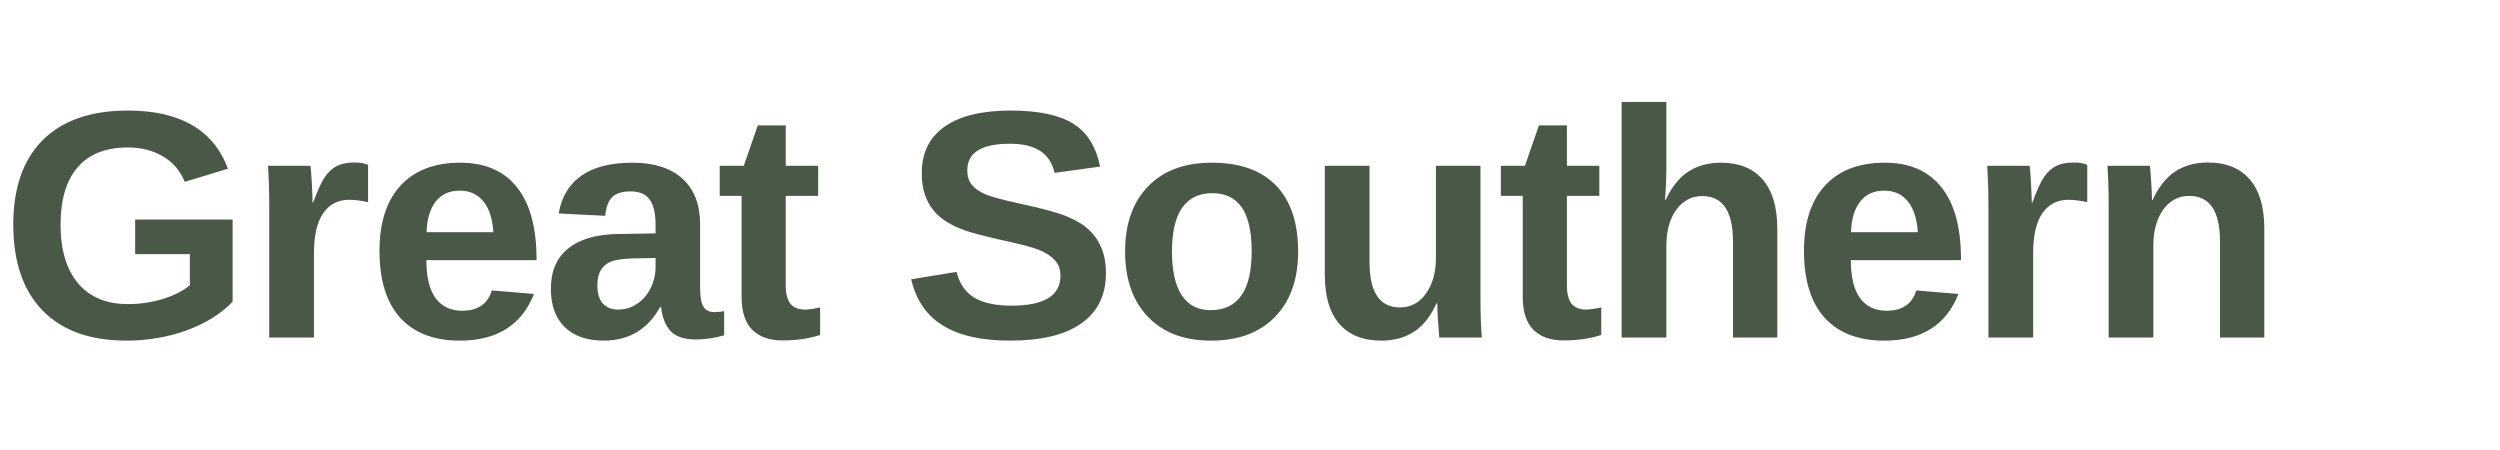
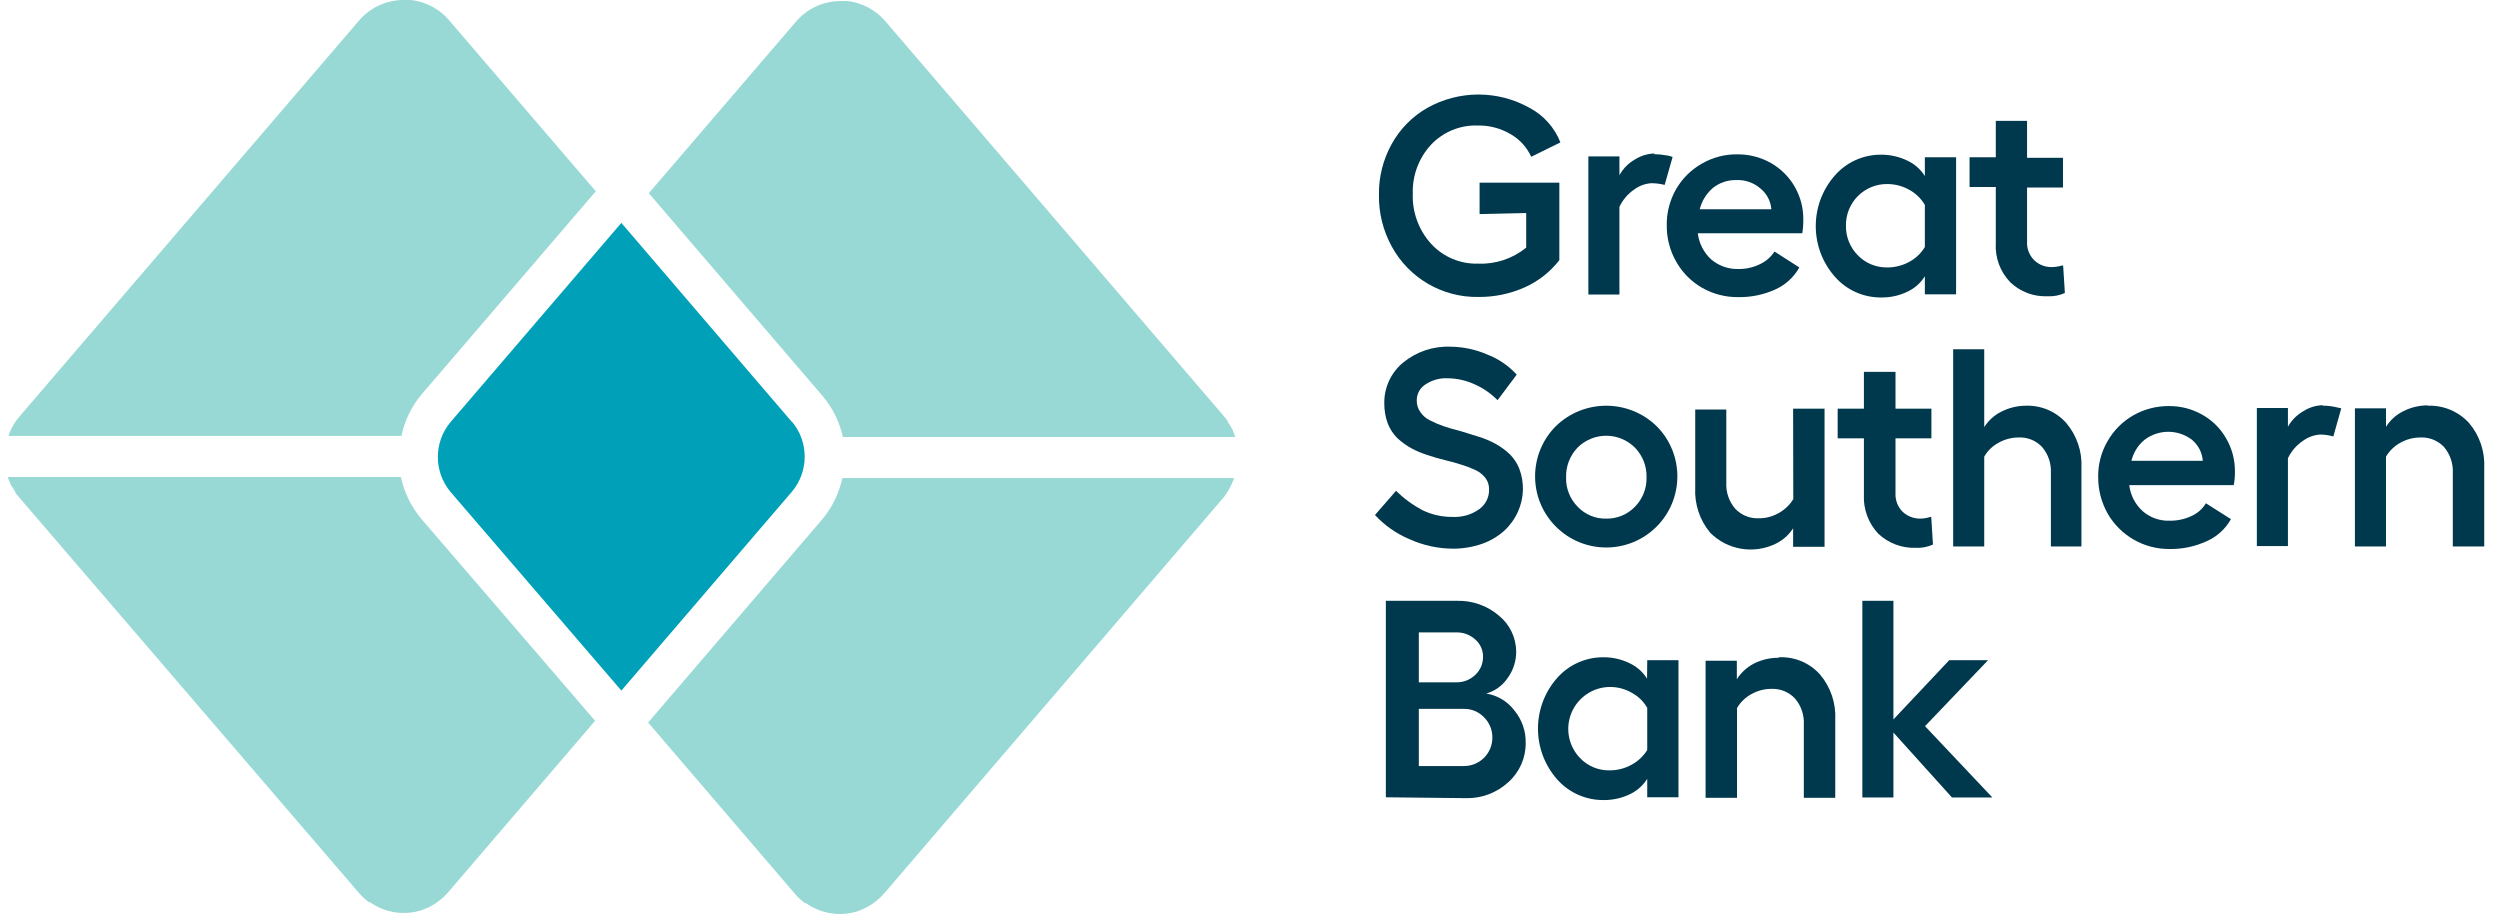
- <svg xmlns="http://www.w3.org/2000/svg" viewBox="0 0 200 36" role="img" aria-label="Great Southern Bank">
-   <text x="0" y="27" font-family="Arial, Helvetica, sans-serif" font-size="26" font-weight="700" letter-spacing="-0.5" fill="#4a5848">Great Southern</text>
+ <svg xmlns="http://www.w3.org/2000/svg" width="153px" height="56px" viewBox="0 0 153 56" version="1.1">
+   <g id="Assets-for-Dev" stroke="none" stroke-width="1" fill="none" fill-rule="evenodd">
+     <g id="Menu-and-Footer-assets" transform="translate(-80, -92)">
+       <g id="Group-2" transform="translate(80, 92)">
+         <path d="M25.792,31.762 C25.169,31.022 24.737,30.14 24.534,29.194 L0.486,29.194 C0.486,29.31 0.571,29.416 0.613,29.532 L0.613,29.532 C0.613,29.638 0.708,29.733 0.771,29.838 L0.771,29.838 C0.821,29.93 0.878,30.019 0.94,30.103 L0.94,30.155 L1.173,30.441 L21.967,54.648 C22.057,54.751 22.152,54.85 22.252,54.943 L22.432,55.102 L22.558,55.208 L22.632,55.208 C23.552,55.864 24.726,56.048 25.802,55.704 L26.014,55.62 L26.162,55.567 C26.645,55.336 27.077,55.009 27.429,54.605 L36.421,44.113 L25.792,31.762 Z" id="Path" fill="#99D9D5" />
+         <path d="M75.072,30.166 L75.072,30.166 C75.134,30.082 75.191,29.994 75.241,29.902 L75.241,29.902 C75.355,29.696 75.451,29.48 75.526,29.257 L51.552,29.257 C51.351,30.201 50.919,31.08 50.294,31.814 L39.665,44.219 L48.657,54.711 C48.746,54.815 48.842,54.913 48.942,55.007 L49.132,55.165 C49.172,55.203 49.214,55.238 49.259,55.271 L49.322,55.271 C50.242,55.925 51.416,56.109 52.492,55.768 L52.703,55.683 L52.851,55.62 C53.337,55.397 53.769,55.073 54.119,54.669 L74.85,30.483 C74.933,30.392 75.007,30.293 75.072,30.187" id="Path" fill="#99D9D5" />
+         <path d="M51.552,26.743 L75.6,26.743 C75.561,26.627 75.515,26.515 75.463,26.405 L75.463,26.405 C75.463,26.299 75.368,26.204 75.315,26.098 L75.315,26.098 C75.265,26.006 75.208,25.918 75.146,25.834 L75.146,25.781 C75.078,25.681 75.004,25.586 74.924,25.496 L54.193,1.31 C53.606,0.619 52.78,0.174 51.879,0.063 L51.446,0.063 C50.387,0.063 49.381,0.531 48.699,1.342 L39.707,11.823 L50.337,24.228 C50.964,24.965 51.396,25.848 51.594,26.795" id="Path" fill="#99D9D5" />
+         <path d="M0.972,25.76 L0.972,25.76 L0.803,26.035 L0.803,26.035 C0.74,26.14 0.697,26.235 0.645,26.341 L0.645,26.341 C0.596,26.451 0.554,26.564 0.518,26.679 L24.566,26.679 C24.764,25.732 25.196,24.849 25.823,24.112 L36.463,11.707 L27.472,1.226 C27.379,1.118 27.28,1.016 27.176,0.919 C26.612,0.402 25.897,0.08 25.137,1.50152427e-14 L24.703,1.50152427e-14 C23.644,-0.001 22.638,0.467 21.956,1.278 L1.215,25.464 L0.983,25.749" id="Path" fill="#99D9D5" />
+         <path d="M48.456,25.813 L38.027,13.641 L27.588,25.813 C26.532,27.056 26.532,28.881 27.588,30.124 L38.027,42.264 L48.456,30.103 C49.512,28.86 49.512,27.035 48.456,25.792" id="Path" fill="#00A0B9" />
+         <path d="M90.551,13.102 L90.551,11.179 L95.432,11.179 L95.432,15.923 C94.874,16.64 94.149,17.21 93.319,17.582 C92.422,17.983 91.449,18.185 90.466,18.174 C88.271,18.208 86.238,17.024 85.183,15.099 C84.647,14.13 84.374,13.037 84.391,11.929 C84.374,10.839 84.643,9.765 85.173,8.812 C85.682,7.89 86.435,7.127 87.349,6.604 C89.295,5.512 91.669,5.512 93.615,6.604 C94.475,7.06 95.142,7.81 95.496,8.717 L93.71,9.594 C93.442,9.006 92.994,8.518 92.432,8.199 C91.826,7.846 91.135,7.667 90.435,7.682 C89.36,7.645 88.321,8.072 87.582,8.854 C86.829,9.669 86.427,10.747 86.462,11.855 C86.422,12.988 86.828,14.092 87.592,14.93 C88.327,15.727 89.372,16.167 90.456,16.134 C91.526,16.181 92.575,15.831 93.404,15.152 L93.404,13.038 L90.551,13.102 Z" id="Path" fill="#00384D" />
+         <path d="M104.023,12.806 L108.408,12.806 C108.367,12.305 108.123,11.843 107.731,11.528 C107.327,11.181 106.806,10.999 106.273,11.02 C105.753,11.006 105.245,11.174 104.836,11.496 C104.436,11.838 104.151,12.295 104.023,12.806 M110.362,13.451 C110.366,13.727 110.345,14.002 110.299,14.275 L103.906,14.275 C103.978,14.892 104.271,15.463 104.731,15.881 C105.195,16.275 105.791,16.483 106.4,16.462 C106.854,16.468 107.303,16.367 107.71,16.166 C108.073,15.998 108.381,15.731 108.598,15.395 L110.119,16.367 C109.789,16.958 109.278,17.429 108.661,17.709 C107.942,18.037 107.159,18.199 106.368,18.184 C105.598,18.192 104.84,17.995 104.171,17.614 C103.508,17.235 102.96,16.683 102.586,16.018 C102.195,15.337 101.995,14.563 102.005,13.778 C101.996,13.008 102.193,12.249 102.575,11.58 C102.951,10.928 103.495,10.388 104.149,10.017 C104.813,9.631 105.569,9.434 106.337,9.446 C107.051,9.442 107.754,9.624 108.376,9.974 C109.623,10.684 110.384,12.016 110.362,13.451" id="Shape" fill="#00384D" />
+         <path d="M115.518,16.367 C115.988,16.366 116.45,16.246 116.86,16.018 C117.248,15.807 117.572,15.497 117.801,15.12 L117.801,12.542 C117.576,12.156 117.251,11.838 116.86,11.623 C116.451,11.39 115.989,11.266 115.518,11.263 C114.84,11.252 114.185,11.516 113.705,11.996 C113.225,12.477 112.961,13.131 112.972,13.81 C112.959,14.494 113.227,15.155 113.712,15.638 C114.187,16.12 114.841,16.384 115.518,16.367 M117.801,9.626 L119.713,9.626 L119.713,18.015 L117.801,18.015 L117.801,16.906 C117.548,17.315 117.18,17.642 116.744,17.846 C116.251,18.087 115.708,18.21 115.159,18.205 C114.065,18.223 113.018,17.76 112.296,16.937 C110.734,15.165 110.734,12.508 112.296,10.735 C113.018,9.913 114.065,9.449 115.159,9.467 C115.709,9.469 116.251,9.596 116.744,9.837 C117.18,10.041 117.548,10.368 117.801,10.777 L117.801,9.626 Z" id="Shape" fill="#00384D" />
+         <path d="M126.264,16.251 L126.37,17.931 C126.039,18.081 125.676,18.15 125.313,18.131 C124.462,18.17 123.633,17.857 123.02,17.265 C122.407,16.626 122.089,15.76 122.143,14.877 L122.143,11.443 L120.537,11.443 L120.537,9.626 L122.143,9.626 L122.143,7.396 L124.056,7.396 L124.056,9.657 L126.254,9.657 L126.254,11.475 L124.056,11.475 L124.056,14.792 C124.035,15.213 124.192,15.624 124.489,15.923 C124.773,16.195 125.152,16.347 125.546,16.346 C125.764,16.344 125.981,16.312 126.19,16.251" id="Path" fill="#00384D" />
+         <path d="M88.734,21.217 C89.526,21.22 90.31,21.385 91.037,21.703 C91.719,21.967 92.33,22.387 92.823,22.928 L91.65,24.492 C91.242,24.076 90.758,23.742 90.223,23.509 C89.709,23.276 89.151,23.154 88.586,23.15 C88.106,23.128 87.631,23.261 87.233,23.531 C86.898,23.744 86.698,24.116 86.705,24.513 C86.7,24.767 86.778,25.015 86.927,25.221 C87.075,25.44 87.279,25.616 87.518,25.728 C87.79,25.87 88.073,25.99 88.364,26.088 C88.681,26.193 89.019,26.299 89.42,26.394 L90.477,26.722 C90.843,26.833 91.197,26.982 91.534,27.165 C91.843,27.337 92.131,27.547 92.389,27.789 C92.647,28.044 92.848,28.35 92.981,28.687 C93.305,29.54 93.274,30.487 92.897,31.318 C92.7,31.758 92.416,32.153 92.062,32.48 C91.664,32.834 91.201,33.107 90.699,33.283 C90.121,33.482 89.514,33.582 88.903,33.579 C87.991,33.572 87.091,33.374 86.261,32.998 C85.459,32.661 84.739,32.157 84.148,31.518 L85.437,30.039 C85.916,30.509 86.461,30.908 87.054,31.223 C87.629,31.502 88.263,31.644 88.903,31.635 C89.478,31.665 90.048,31.501 90.519,31.17 C90.913,30.892 91.143,30.437 91.132,29.955 C91.137,29.709 91.063,29.468 90.921,29.268 C90.764,29.063 90.561,28.896 90.329,28.782 C90.056,28.651 89.774,28.542 89.484,28.454 C89.167,28.349 88.829,28.254 88.427,28.158 C88.026,28.063 87.719,27.968 87.371,27.852 C87.023,27.744 86.687,27.603 86.367,27.429 C86.061,27.261 85.777,27.055 85.522,26.817 C85.264,26.562 85.063,26.256 84.93,25.918 C84.785,25.519 84.714,25.097 84.718,24.672 C84.707,23.718 85.127,22.81 85.86,22.199 C86.674,21.526 87.709,21.176 88.765,21.217" id="Path" fill="#00384D" />
+         <path d="M100.06,27.398 C99.594,26.93 98.961,26.667 98.301,26.667 C97.641,26.667 97.008,26.93 96.542,27.398 C96.077,27.887 95.826,28.541 95.845,29.215 C95.825,29.885 96.081,30.535 96.552,31.011 C97.004,31.49 97.638,31.755 98.296,31.74 C98.96,31.755 99.6,31.49 100.06,31.011 C100.53,30.533 100.786,29.885 100.768,29.215 C100.788,28.539 100.532,27.883 100.06,27.398 M95.2,26.098 C96.922,24.408 99.68,24.408 101.402,26.098 C103.084,27.805 103.07,30.549 101.372,32.239 C99.673,33.929 96.929,33.929 95.231,32.239 C93.532,30.549 93.519,27.805 95.2,26.098" id="Shape" fill="#00384D" />
+         <path d="M109.739,25.01 L111.662,25.01 L111.662,33.463 L109.739,33.463 L109.739,32.332 C109.478,32.735 109.113,33.06 108.682,33.272 C107.339,33.932 105.725,33.665 104.667,32.607 C104.022,31.833 103.693,30.844 103.748,29.838 L103.748,25.063 L105.65,25.063 L105.65,29.543 C105.62,30.125 105.817,30.697 106.199,31.138 C106.574,31.533 107.103,31.746 107.647,31.719 C108.069,31.72 108.484,31.61 108.851,31.402 C109.22,31.2 109.53,30.905 109.749,30.546 L109.739,25.01 Z" id="Path" fill="#00384D" />
+         <path d="M118.192,31.635 L118.297,33.325 C117.966,33.476 117.604,33.545 117.241,33.526 C116.391,33.556 115.565,33.244 114.948,32.66 C114.341,32.013 114.024,31.147 114.071,30.261 L114.071,26.827 L112.465,26.827 L112.465,25.01 L114.071,25.01 L114.071,22.759 L116.005,22.759 L116.005,25.01 L118.202,25.01 L118.202,26.827 L116.005,26.827 L116.005,30.177 C115.981,30.601 116.138,31.016 116.438,31.318 C116.724,31.586 117.102,31.737 117.494,31.74 C117.713,31.74 117.931,31.704 118.139,31.635" id="Path" fill="#00384D" />
+         <path d="M123.95,24.83 C124.901,24.789 125.821,25.176 126.454,25.887 C127.105,26.654 127.437,27.64 127.384,28.645 L127.384,33.442 L125.514,33.442 L125.514,28.951 C125.546,28.37 125.353,27.798 124.975,27.355 C124.605,26.959 124.079,26.747 123.538,26.774 C123.113,26.774 122.694,26.883 122.323,27.091 C121.951,27.285 121.642,27.582 121.435,27.947 L121.435,33.442 L119.534,33.442 L119.534,21.375 L121.435,21.375 L121.435,26.14 C121.692,25.731 122.058,25.402 122.492,25.189 C122.957,24.953 123.471,24.83 123.992,24.83" id="Path" fill="#00384D" />
+         <path d="M130.438,28.201 L134.812,28.201 C134.774,27.699 134.534,27.234 134.146,26.912 C133.29,26.264 132.108,26.264 131.251,26.912 C130.843,27.246 130.557,27.707 130.438,28.222 M136.777,28.856 C136.783,29.136 136.759,29.416 136.703,29.691 L130.311,29.691 C130.383,30.305 130.676,30.872 131.135,31.286 C131.597,31.685 132.194,31.893 132.805,31.867 C133.257,31.872 133.705,31.774 134.115,31.582 C134.484,31.419 134.794,31.146 135.002,30.8 L136.534,31.772 C136.201,32.365 135.687,32.836 135.066,33.114 C134.347,33.446 133.564,33.612 132.773,33.6 C131.214,33.611 129.77,32.784 128.99,31.434 C128.604,30.747 128.403,29.971 128.409,29.183 C128.398,28.411 128.599,27.651 128.99,26.986 C129.363,26.335 129.903,25.795 130.554,25.422 C131.22,25.041 131.974,24.845 132.741,24.851 C133.455,24.846 134.159,25.028 134.78,25.38 C135.389,25.721 135.893,26.221 136.238,26.827 C136.598,27.442 136.784,28.143 136.777,28.856" id="Shape" fill="#00384D" />
+         <path d="M148.59,24.83 C149.543,24.797 150.462,25.183 151.105,25.887 C151.755,26.654 152.088,27.64 152.035,28.645 L152.035,33.442 L150.112,33.442 L150.112,28.951 C150.142,28.37 149.949,27.799 149.573,27.355 C149.201,26.962 148.677,26.75 148.136,26.774 C147.707,26.773 147.285,26.882 146.91,27.091 C146.542,27.291 146.235,27.587 146.023,27.947 L146.023,33.442 L144.121,33.442 L144.121,24.989 L146.023,24.989 L146.023,26.119 C146.281,25.711 146.646,25.382 147.079,25.168 C147.541,24.933 148.051,24.81 148.569,24.809" id="Path" fill="#00384D" />
+         <path d="M86.832,46.882 L89.579,46.882 C90.044,46.887 90.492,46.706 90.822,46.378 C91.151,46.05 91.336,45.603 91.333,45.138 C91.338,44.669 91.151,44.218 90.815,43.891 C90.495,43.559 90.051,43.375 89.589,43.384 L86.832,43.384 L86.832,46.882 Z M86.832,41.757 L89.125,41.757 C89.557,41.767 89.976,41.604 90.287,41.303 C90.595,41.016 90.767,40.614 90.762,40.193 C90.767,39.788 90.593,39.401 90.287,39.137 C89.97,38.847 89.553,38.692 89.125,38.703 L86.832,38.703 L86.832,41.757 Z M84.814,48.794 L84.814,36.77 L89.177,36.77 C90.113,36.746 91.024,37.07 91.734,37.678 C92.398,38.216 92.785,39.022 92.791,39.876 C92.794,40.461 92.609,41.032 92.263,41.503 C91.952,41.959 91.492,42.291 90.963,42.444 C91.655,42.559 92.277,42.937 92.696,43.5 C93.147,44.055 93.386,44.751 93.372,45.466 C93.382,46.38 92.997,47.255 92.315,47.864 C91.612,48.515 90.684,48.867 89.727,48.847 L84.814,48.794 Z" id="Shape" fill="#00384D" />
+         <path d="M98.528,47.146 C98.995,47.145 99.453,47.025 99.86,46.797 C100.25,46.586 100.578,46.277 100.811,45.899 L100.811,43.321 C100.589,42.932 100.264,42.614 99.87,42.402 C99.463,42.164 99,42.04 98.528,42.042 C97.498,42.049 96.571,42.671 96.175,43.623 C95.779,44.574 95.99,45.67 96.711,46.406 C97.186,46.897 97.845,47.165 98.528,47.146 M100.811,40.405 L102.723,40.405 L102.723,48.794 L100.811,48.794 L100.811,47.663 C100.555,48.071 100.188,48.397 99.754,48.604 C99.256,48.843 98.711,48.966 98.158,48.963 C97.065,48.978 96.019,48.515 95.295,47.695 C93.734,45.923 93.734,43.265 95.295,41.493 C96.019,40.673 97.065,40.21 98.158,40.225 C98.708,40.224 99.251,40.351 99.743,40.595 C100.179,40.8 100.545,41.127 100.8,41.535 L100.811,40.405 Z" id="Shape" fill="#00384D" />
+         <path d="M108.872,40.225 C109.827,40.18 110.751,40.568 111.387,41.282 C112.036,42.05 112.368,43.035 112.317,44.039 L112.317,48.826 L110.394,48.826 L110.394,44.346 C110.426,43.764 110.233,43.193 109.855,42.75 C109.485,42.354 108.96,42.138 108.418,42.158 C107.989,42.157 107.567,42.266 107.192,42.475 C106.824,42.675 106.517,42.971 106.305,43.331 L106.305,48.826 L104.382,48.826 L104.382,40.436 L106.294,40.436 L106.294,41.567 C106.555,41.158 106.92,40.827 107.351,40.605 C107.813,40.373 108.324,40.254 108.841,40.257" id="Path" fill="#00384D" />
+         <polygon id="Path" fill="#00384D" points="121.932 48.805 119.46 48.805 115.878 44.832 115.878 48.805 113.976 48.805 113.976 36.77 115.878 36.77 115.878 44.029 119.291 40.405 121.668 40.405 117.811 44.441" />
+         <path d="M101.212,9.435 C101.467,9.436 101.722,9.461 101.973,9.509 C102.047,9.509 102.3,9.573 102.364,9.605 L101.878,11.316 C101.612,11.249 101.339,11.214 101.064,11.211 C100.682,11.237 100.315,11.372 100.008,11.602 C99.62,11.868 99.31,12.233 99.109,12.658 L99.109,18.026 L97.208,18.026 L97.208,9.573 L99.109,9.573 L99.109,10.725 C99.328,10.324 99.654,9.991 100.05,9.763 C100.414,9.532 100.834,9.404 101.265,9.393" id="Path" fill="#00384D" />
+         <path d="M142.134,24.83 C142.39,24.824 142.645,24.849 142.895,24.904 L143.286,24.989 L142.8,26.711 C142.535,26.635 142.262,26.596 141.986,26.595 C141.604,26.622 141.238,26.758 140.93,26.986 C140.539,27.252 140.226,27.616 140.021,28.042 L140.021,33.42 L138.119,33.42 L138.119,24.968 L140.021,24.968 L140.021,26.119 C140.241,25.722 140.566,25.392 140.962,25.168 C141.323,24.933 141.745,24.804 142.177,24.798" id="Path" fill="#00384D" />
+       </g>
+     </g>
+   </g>
</svg>
